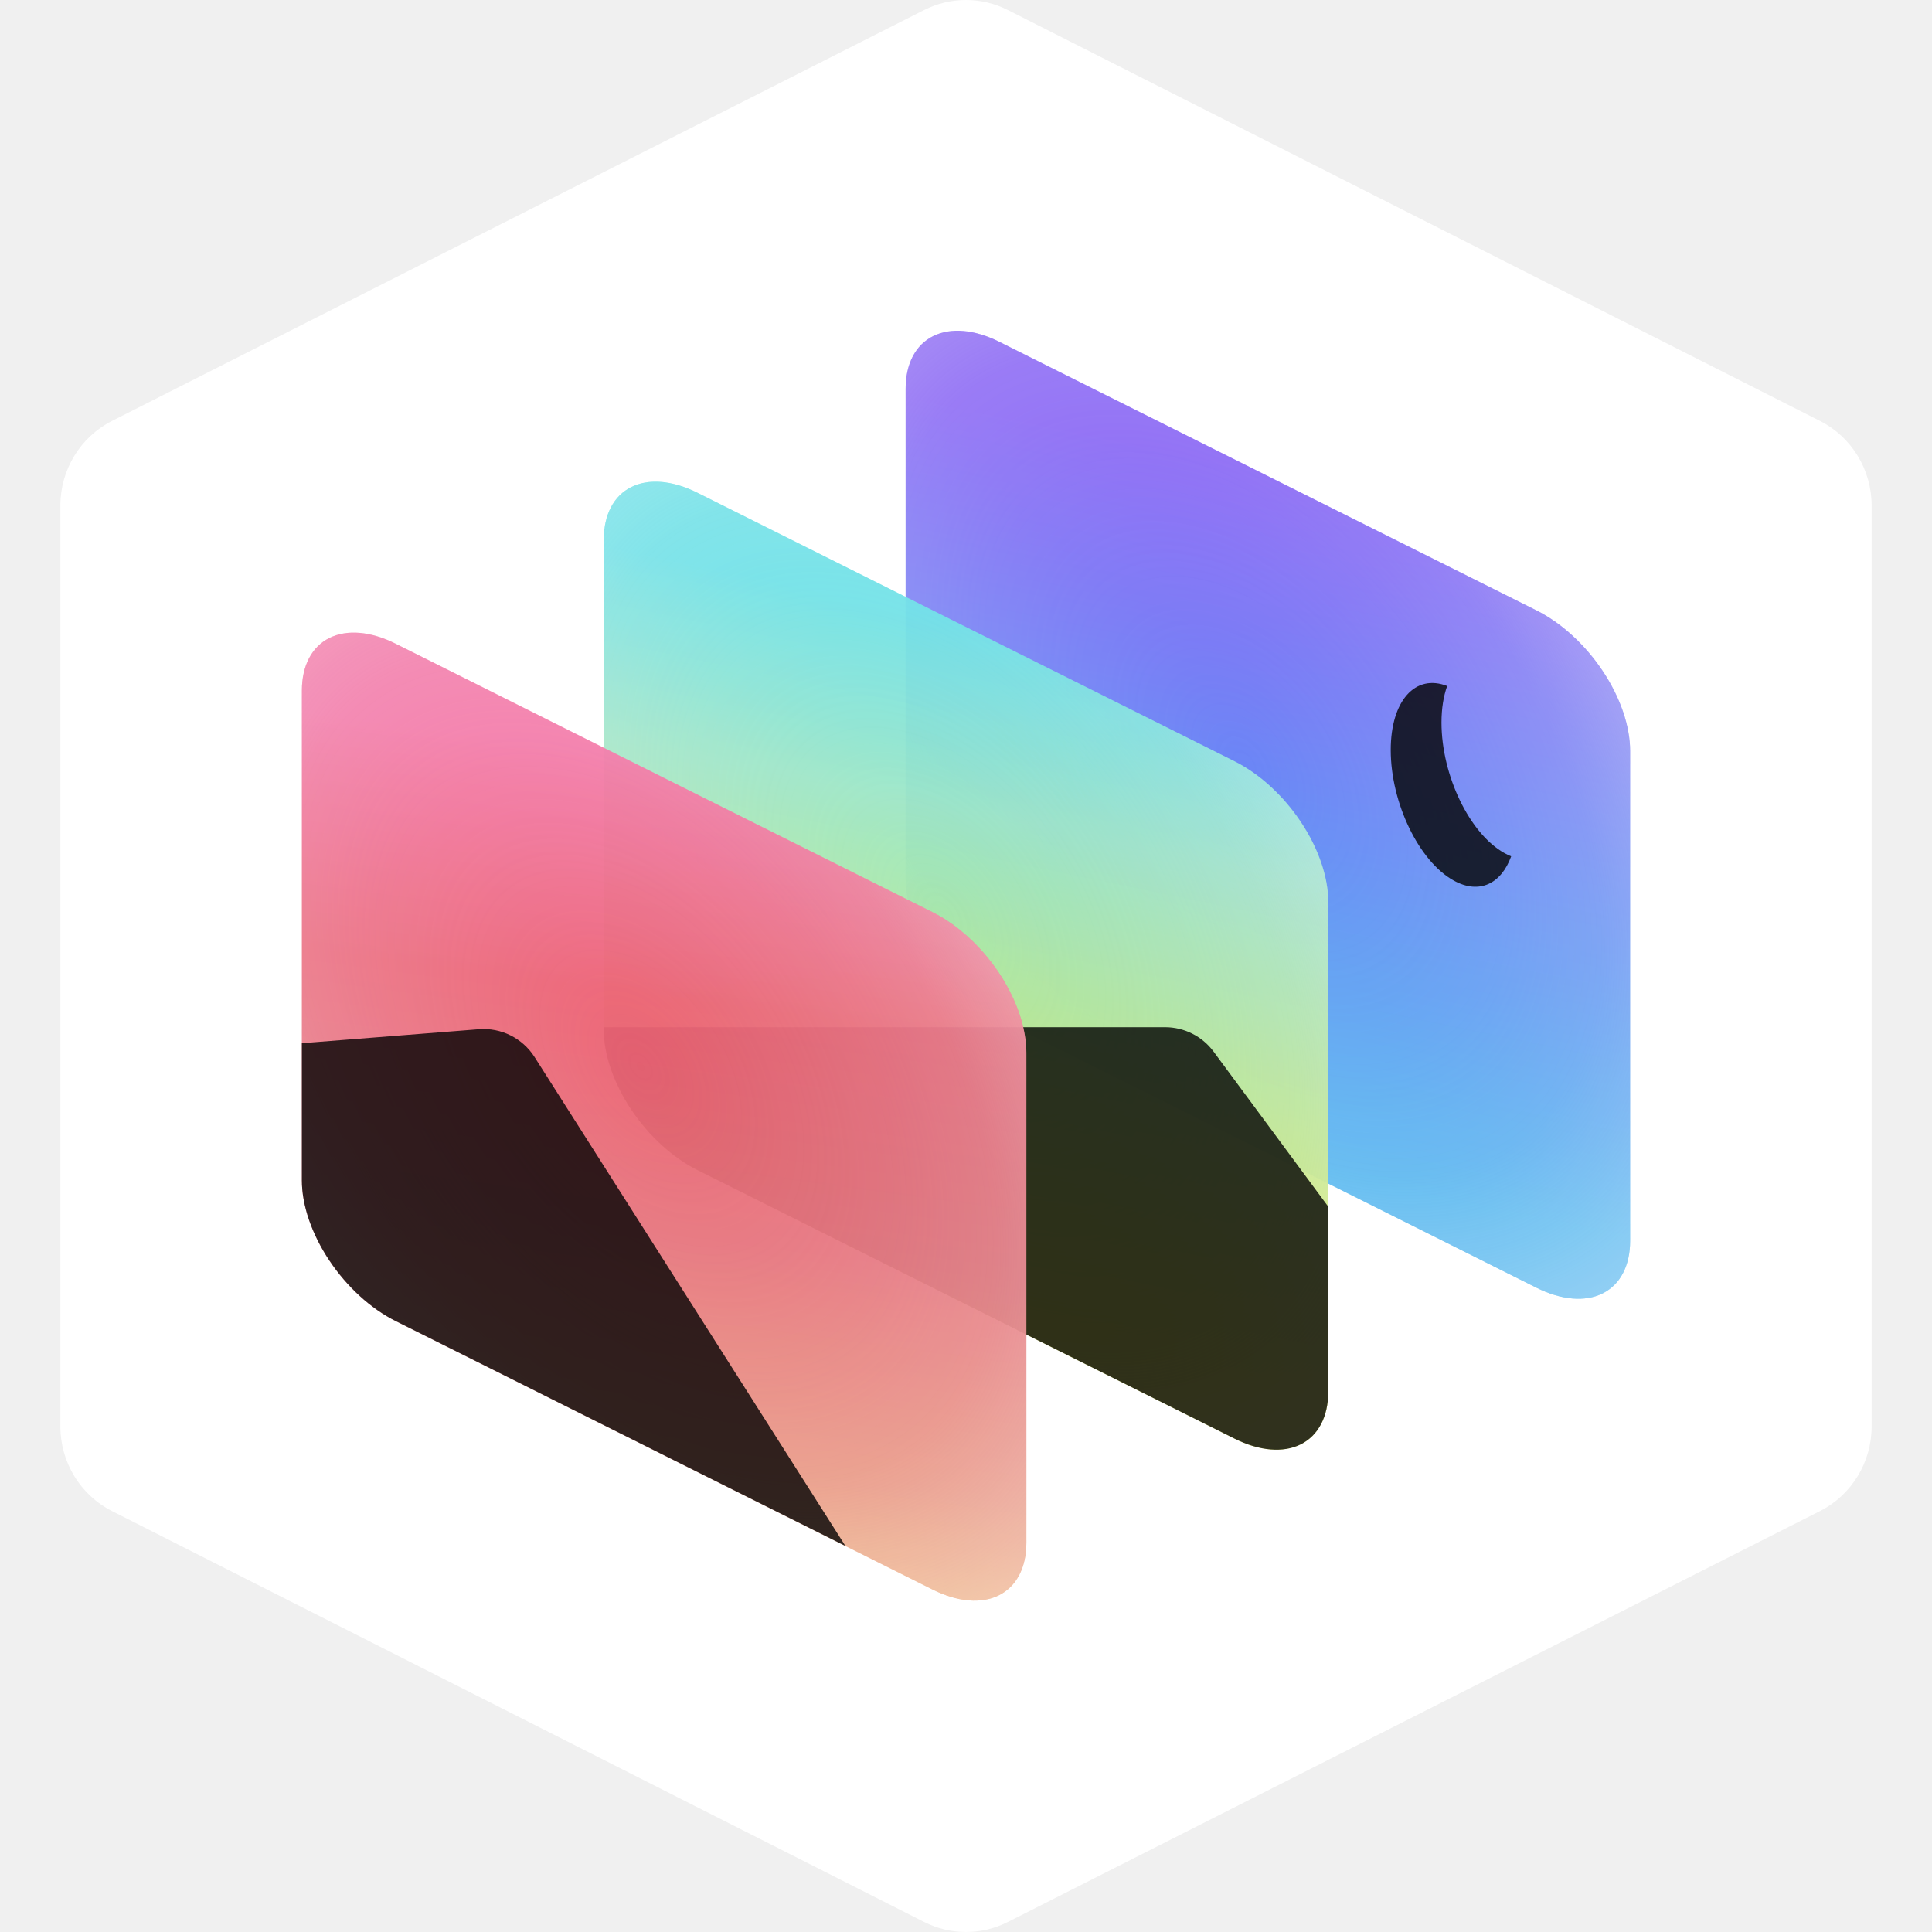
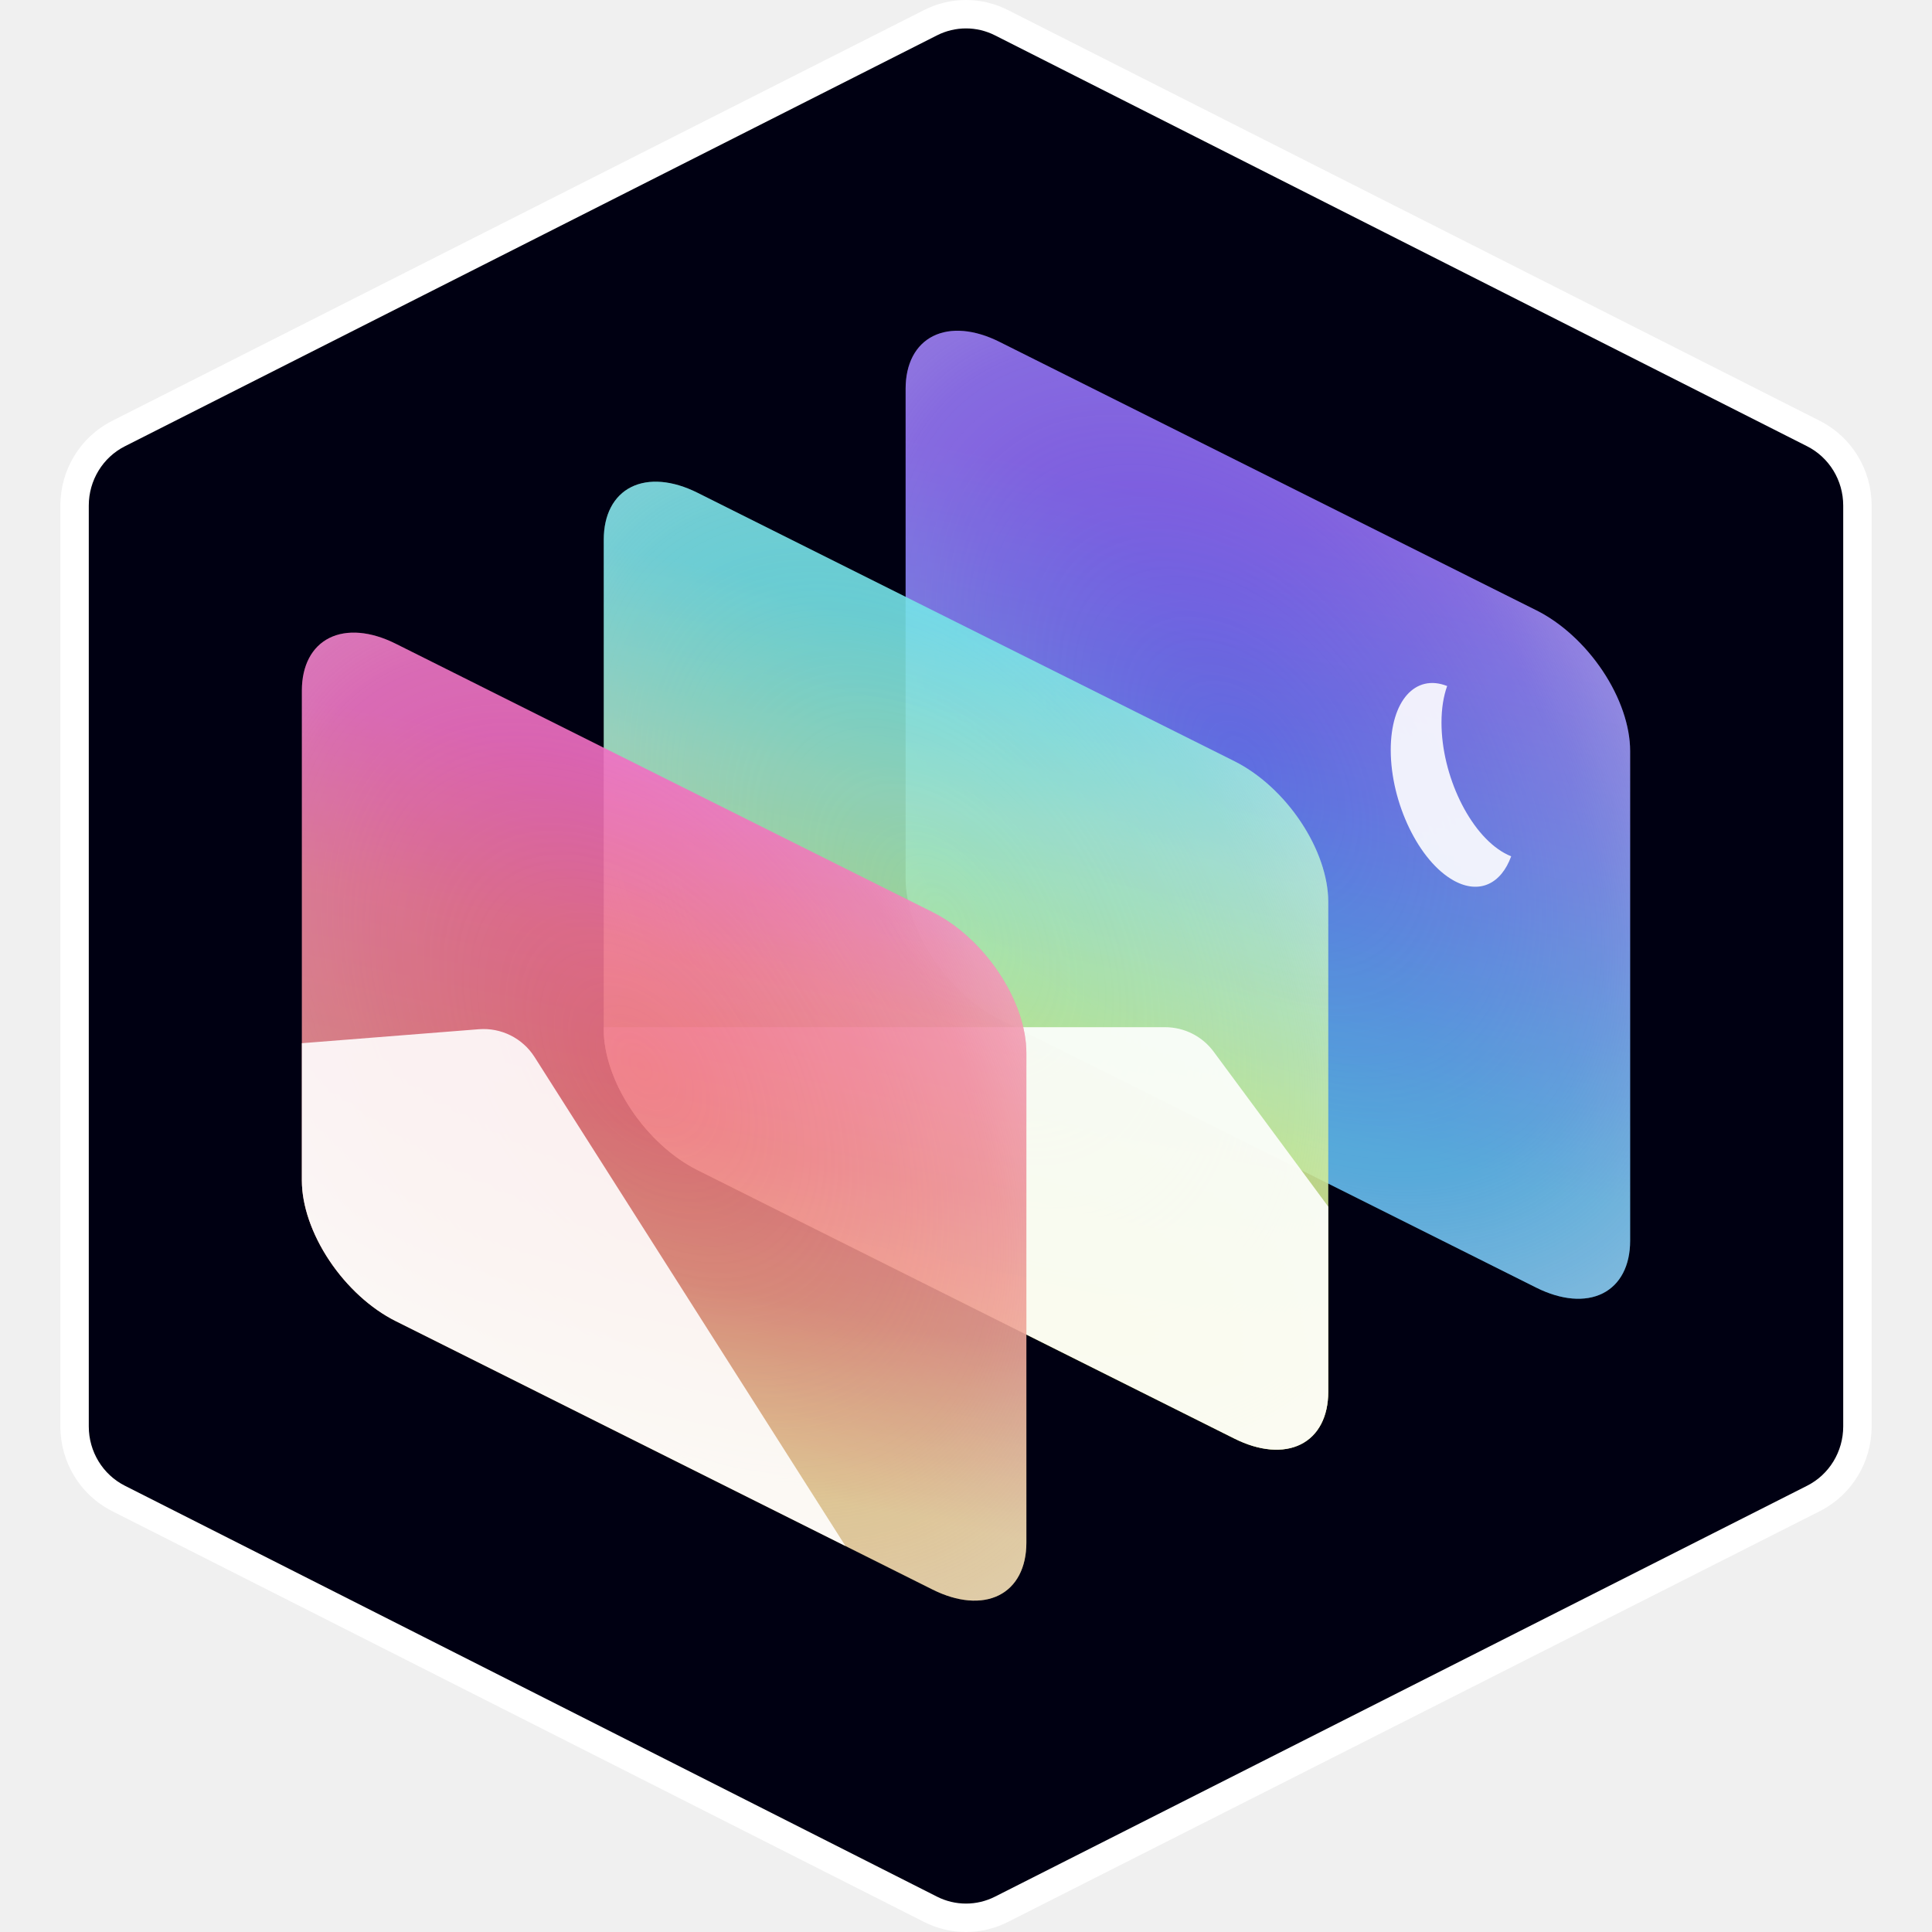
<svg xmlns="http://www.w3.org/2000/svg" xmlns:xlink="http://www.w3.org/1999/xlink" width="512px" height="512px" viewBox="0 0 512 512" version="1.1">
  <defs>
-     <linearGradient x1="56.604%" y1="15.538%" x2="45.881%" y2="85.313%" id="linearGradient-1">
+     <linearGradient x1="56.985%" y1="20.121%" x2="47.315%" y2="82.198%" id="linearGradient-1">
      <stop stop-color="#7E56F7" offset="0%" />
-       <stop stop-color="#677CF6" offset="38.85%" />
+       <stop stop-color="#677CF6" offset="44.525%" />
      <stop stop-color="#3DB0F0" offset="100%" />
    </linearGradient>
    <radialGradient cx="46.76%" cy="44.849%" fx="46.76%" fy="44.849%" r="67.249%" gradientTransform="translate(0.467598,0.448487),scale(1,0.748441),rotate(-35.9126),scale(1,1.616335),translate(-0.467598,-0.448487)" id="radialGradient-2">
      <stop stop-color="#D2D3E0" stop-opacity="0" offset="0%" />
      <stop stop-color="#E2E3EC" stop-opacity="0.245" offset="42.689%" />
      <stop stop-color="#E7E7EF" stop-opacity="0.362" offset="58.698%" />
      <stop stop-color="#FFFFFF" offset="100%" />
    </radialGradient>
    <path d="M160.516,16 C160.516,9.413 163.134,4.405 167.793,2.076 C172.452,-0.253 178.771,0.289 185.36,3.584 C220.655,21.225 292.377,57.103 327.672,74.745 C334.263,78.039 340.581,83.813 345.24,90.8 C349.9,97.787 352.516,105.413 352.516,112 L352.516,241.834 C352.516,248.421 349.9,253.43 345.24,255.759 C340.581,258.088 334.263,257.546 327.672,254.252 C292.377,236.61 220.655,200.733 185.36,183.09 C178.771,179.797 172.452,174.021 167.793,167.035 C163.134,160.048 160.516,152.423 160.516,145.836 L160.516,16 Z" id="path-3" />
    <linearGradient x1="56.604%" y1="15.538%" x2="45.881%" y2="85.313%" id="linearGradient-4">
      <stop stop-color="#5EE2E7" offset="0%" />
      <stop stop-color="#99E7C4" offset="27.398%" />
      <stop stop-color="#E6ED43" offset="100%" />
    </linearGradient>
    <path d="M80.516,56 C80.516,49.413 83.134,44.405 87.793,42.076 C92.452,39.747 98.771,40.289 105.36,43.584 C140.655,61.225 212.377,97.103 247.672,114.745 C254.263,118.039 260.581,123.813 265.24,130.8 C269.9,137.787 272.516,145.413 272.516,152 L272.516,281.834 C272.516,288.421 269.9,293.43 265.24,295.759 C260.581,298.088 254.263,297.546 247.672,294.252 C212.377,276.61 140.655,240.733 105.36,223.09 C98.771,219.797 92.452,214.021 87.793,207.035 C83.134,200.048 80.516,192.423 80.516,185.836 L80.516,56 Z" id="path-5" />
-     <linearGradient x1="54.153%" y1="13.743%" x2="44.341%" y2="111.546%" id="linearGradient-6">
-       <stop stop-color="#F66B9F" offset="0%" />
-       <stop stop-color="#ED5F72" offset="24.829%" />
-       <stop stop-color="#E86B74" offset="48.969%" />
-       <stop stop-color="#EB8970" offset="72.293%" />
-       <stop stop-color="#F7C662" offset="100%" />
+     <linearGradient x1="56.604%" y1="15.538%" x2="45.881%" y2="85.313%" id="linearGradient-6">
+       <stop stop-color="#F458BA" offset="0%" />
+       <stop stop-color="#F46E8F" offset="25.7%" />
+       <stop stop-color="#EE767A" offset="51.518%" />
+       <stop stop-color="#EF8F78" offset="72.483%" />
+       <stop stop-color="#FAD58A" offset="100%" />
    </linearGradient>
    <path d="M0.516,96 C0.516,89.413 3.134,84.405 7.793,82.076 C12.452,79.747 18.771,80.289 25.36,83.584 C60.655,101.225 132.377,137.103 167.672,154.745 C174.263,158.039 180.581,163.813 185.24,170.8 C189.9,177.787 192.516,185.413 192.516,192 L192.516,321.834 C192.516,328.421 189.9,333.43 185.24,335.759 C180.581,338.088 174.263,337.546 167.672,334.252 C132.377,316.61 60.655,280.733 25.36,263.09 C18.771,259.797 12.452,254.021 7.793,247.035 C3.134,240.048 0.516,232.423 0.516,225.836 L0.516,96 Z" id="path-7" />
  </defs>
  <g id="icon_invert" stroke="none" stroke-width="1" fill="none" fill-rule="evenodd">
    <g id="icon" transform="translate(15.48387, 0)">
-       <path d="M251.593,2.648 C244.62,-0.883 236.413,-0.883 229.439,2.648 C190.131,22.537 57.383,89.705 14.208,111.549 C5.817,115.796 0.516,124.475 0.516,133.968 C0.516,182.966 0.516,329.034 0.516,378.031 C0.516,387.525 5.817,396.204 14.208,400.45 C57.383,422.296 190.131,489.465 229.439,509.354 C236.413,512.882 244.62,512.882 251.593,509.354 C290.901,489.465 423.651,422.296 466.825,400.45 C475.216,396.204 480.516,387.525 480.516,378.031 C480.516,329.034 480.516,182.966 480.516,133.968 C480.516,124.475 475.216,115.796 466.825,111.549 C423.651,89.705 290.901,22.537 251.593,2.648 Z" id="hexagon" fill="#FFFFFF" />
+       <path d="M251.593,2.648 C244.62,-0.883 236.413,-0.883 229.439,2.648 C190.131,22.537 57.383,89.705 14.208,111.549 C5.817,115.796 0.516,124.475 0.516,133.968 C0.516,182.966 0.516,329.034 0.516,378.031 C0.516,387.525 5.817,396.204 14.208,400.45 C57.383,422.296 190.131,489.465 229.439,509.354 C236.413,512.882 244.62,512.882 251.593,509.354 C290.901,489.465 423.651,422.296 466.825,400.45 C475.216,396.204 480.516,387.525 480.516,378.031 C480.516,329.034 480.516,182.966 480.516,133.968 C480.516,124.475 475.216,115.796 466.825,111.549 C423.651,89.705 290.901,22.537 251.593,2.648 Z" id="hexagon_outline" fill="#FFFFFF" />
+       <path d="M232.839,9.365 L17.607,118.268 C14.681,119.748 12.296,122.005 10.641,124.716 C8.974,127.445 8.045,130.636 8.045,133.968 L8.045,378.031 C8.045,381.364 8.974,384.555 10.641,387.285 C12.296,389.995 14.681,392.252 17.607,393.732 L232.838,502.636 C237.672,505.081 243.36,505.081 248.193,502.636 L463.426,393.732 C466.352,392.252 468.736,389.995 470.391,387.285 C472.058,384.555 472.987,381.364 472.987,378.031 L472.987,133.968 C472.987,130.636 472.058,127.445 470.391,124.716 C468.736,122.005 466.351,119.748 463.425,118.267 L248.193,9.366 C243.36,6.918 237.672,6.919 232.839,9.365 Z" id="hexagon" fill="#000012" />
      <g id="root" transform="translate(64, 87)">
-         <g id="frame_back" opacity="0.95">
+         <g id="frame_back" opacity="0.9">
          <use fill="url(#linearGradient-1)" xlink:href="#path-3" />
          <use fill-opacity="0.6" fill="url(#radialGradient-2)" xlink:href="#path-3" />
        </g>
-         <g id="pic/moon" transform="translate(289.0751, 94)" fill="#000000" opacity="0.796">
+         <g id="pic/moon" transform="translate(289.0751, 94)" fill="#FFFFFF" opacity="0.897">
          <path d="M1.75859327e-13,17.768 C1.75859327e-13,4.66 6.551,-2.507 14.954,0.804 C13.989,3.477 13.451,6.744 13.451,10.499 C13.451,24.508 20.932,39.997 30.16,45.096 C30.753,45.423 31.339,45.7 31.916,45.927 C29.282,53.227 23.463,56.097 16.709,52.365 C7.481,47.267 1.75859327e-13,31.777 1.75859327e-13,17.768 Z" id="moon" />
        </g>
-         <g id="frame_mid" opacity="0.95">
+         <g id="frame_mid" opacity="0.9">
          <use fill="url(#linearGradient-4)" xlink:href="#path-5" />
          <use fill-opacity="0.6" fill="url(#radialGradient-2)" xlink:href="#path-5" />
        </g>
-         <path d="M229.28,185.217 C234.354,185.217 239.128,187.623 242.145,191.703 L272.516,232.773 L272.516,281.834 C272.516,288.421 269.9,293.43 265.24,295.759 C260.581,298.088 254.263,297.546 247.672,294.252 C212.377,276.61 140.655,240.733 105.36,223.09 C98.771,219.797 92.452,214.021 87.793,207.035 C83.134,200.048 80.516,192.423 80.516,185.836 L80.516,185.217 L229.28,185.217 Z" id="picture_mid" fill="#000000" opacity="0.796" />
-         <g id="frame_front" opacity="0.95">
+         <path d="M229.28,185.217 C234.354,185.217 239.128,187.623 242.145,191.703 L272.516,232.773 L272.516,281.834 C272.516,288.421 269.9,293.43 265.24,295.759 C260.581,298.088 254.263,297.546 247.672,294.252 C212.377,276.61 140.655,240.733 105.36,223.09 C98.771,219.797 92.452,214.021 87.793,207.035 C83.134,200.048 80.516,192.423 80.516,185.836 L80.516,185.217 L229.28,185.217 Z" id="picture_mid" fill="#FFFFFF" opacity="0.897" />
+         <g id="frame_front" opacity="0.9">
          <use fill="url(#linearGradient-6)" xlink:href="#path-7" />
          <use fill-opacity="0.6" fill="url(#radialGradient-2)" xlink:href="#path-7" />
        </g>
-         <path d="M25.36,263.09 C18.771,259.797 12.452,254.021 7.793,247.035 C3.134,240.048 0.516,232.423 0.516,225.836 L0.516,189.459 L47.42,185.757 C53.324,185.291 59.003,188.125 62.181,193.123 L144.564,322.699 C106.862,303.847 54.064,277.438 25.36,263.09 Z" id="picture_front" fill="#000000" opacity="0.796" />
+         <path d="M25.36,263.09 C18.771,259.797 12.452,254.021 7.793,247.035 C3.134,240.048 0.516,232.423 0.516,225.836 L0.516,189.459 L47.42,185.757 C53.324,185.291 59.003,188.125 62.181,193.123 L144.564,322.699 C106.862,303.847 54.064,277.438 25.36,263.09 Z" id="picture_front" fill="#FFFFFF" opacity="0.897" />
      </g>
    </g>
  </g>
</svg>
